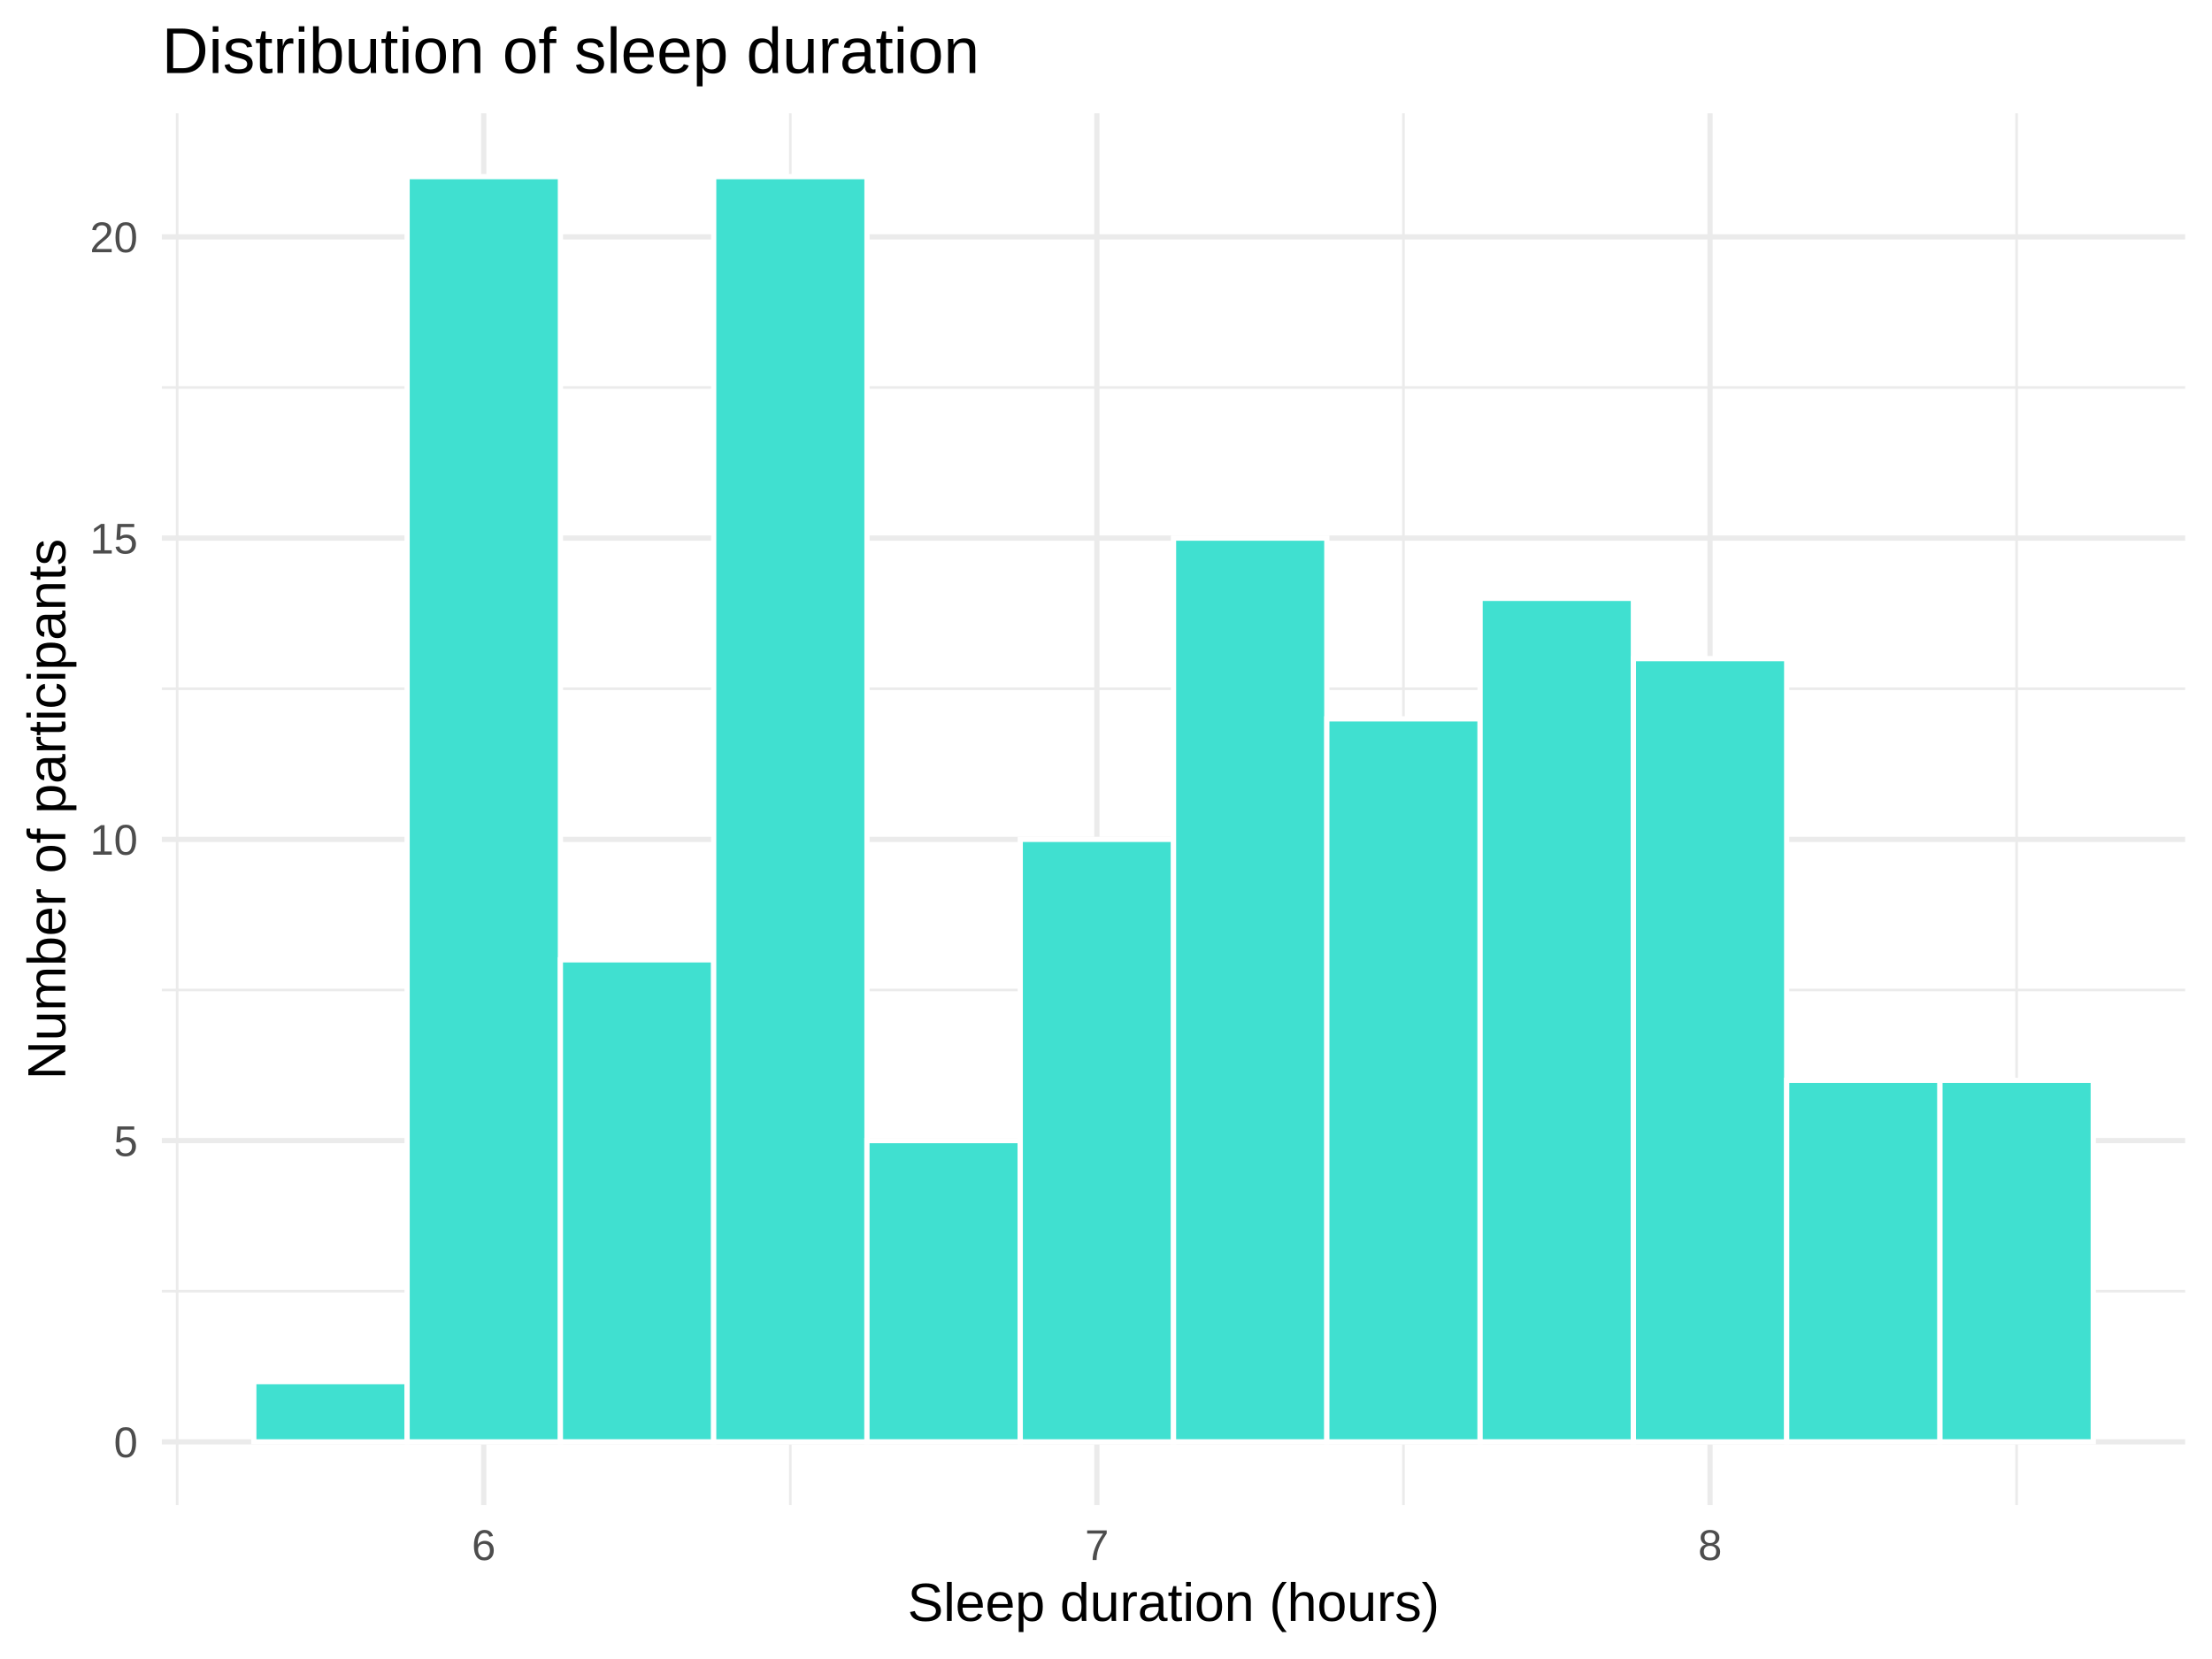
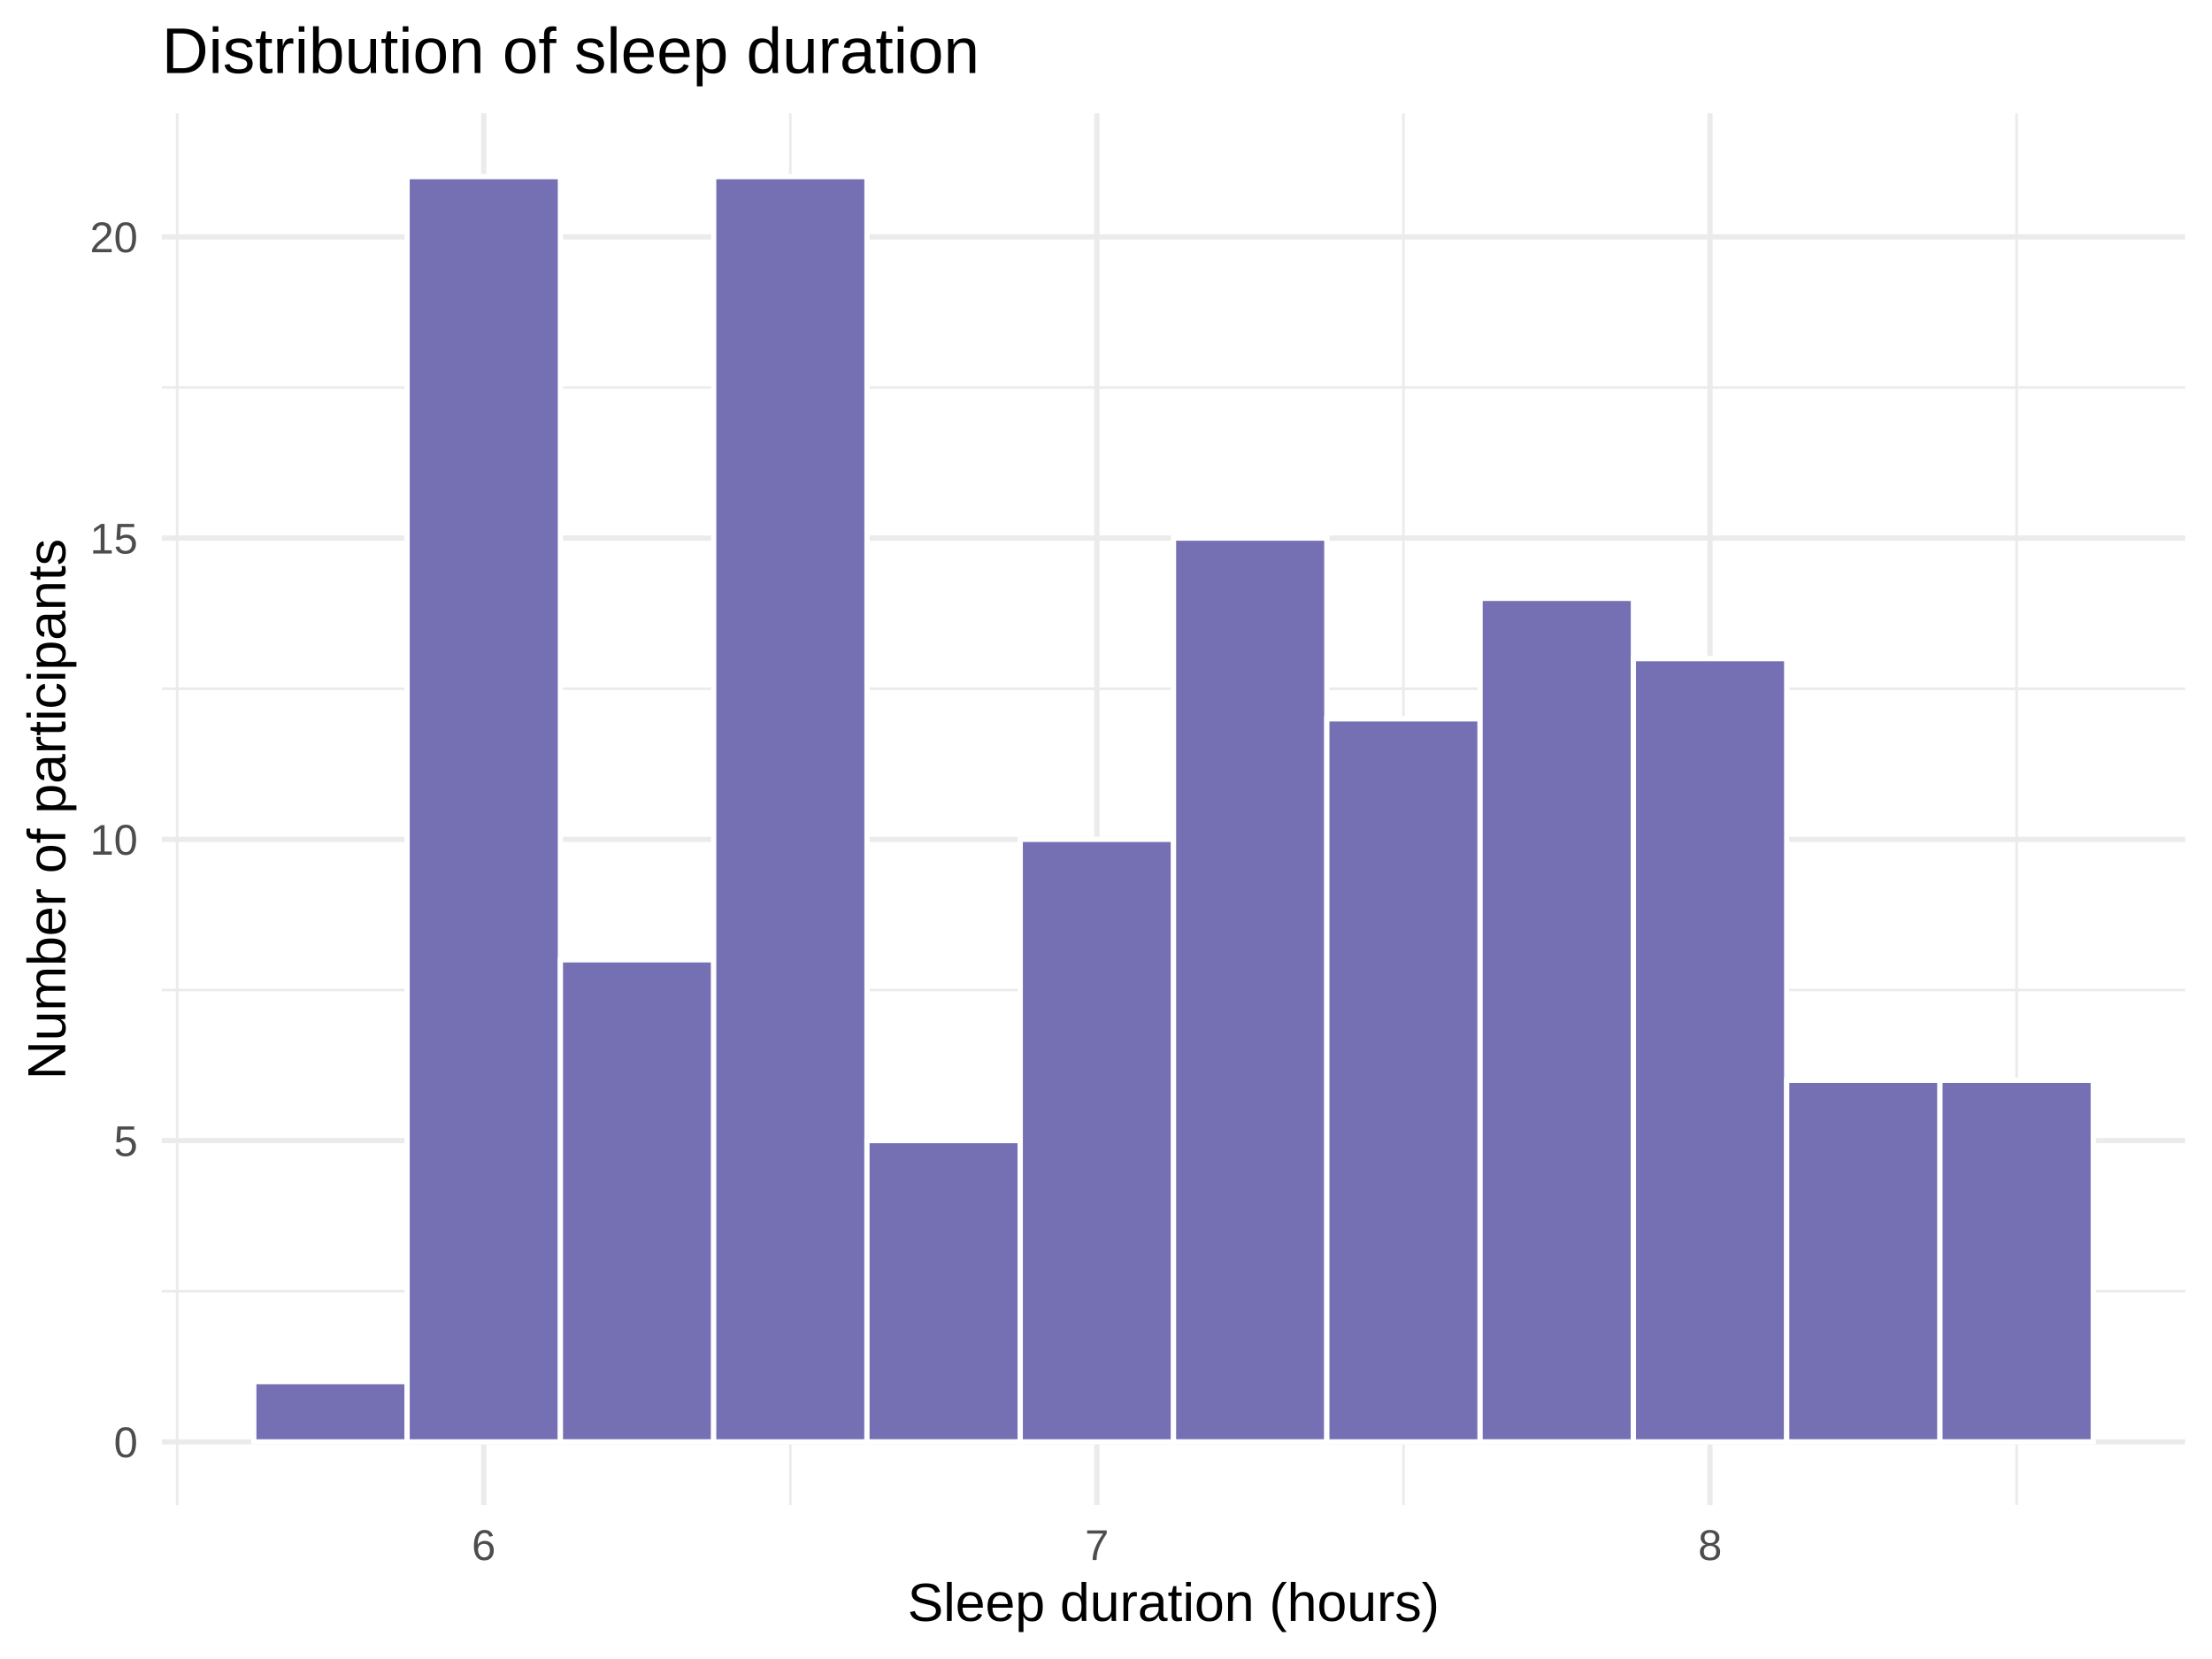
<svg xmlns="http://www.w3.org/2000/svg" width="576.00pt" height="432.00pt" viewBox="0 0 576.00 432.00">
  <g class="svglite">
    <defs>
      <style type="text/css">
    .svglite line, .svglite polyline, .svglite polygon, .svglite path, .svglite rect, .svglite circle {
      fill: none;
      stroke: #000000;
      stroke-linecap: round;
      stroke-linejoin: round;
      stroke-miterlimit: 10.00;
    }
    .svglite text {
      white-space: pre;
    }
    .svglite g.glyphgroup path {
      fill: inherit;
      stroke: none;
    }
  </style>
    </defs>
    <rect width="100%" height="100%" style="stroke: none; fill: #FFFFFF;" />
    <defs>
      <clipPath id="cpMC4wMHw1NzYuMDB8MC4wMHw0MzIuMDA=">
        <rect x="0.00" y="0.00" width="576.00" height="432.00" />
      </clipPath>
    </defs>
    <g clip-path="url(#cpMC4wMHw1NzYuMDB8MC4wMHw0MzIuMDA=)">
      <rect x="0.00" y="0.00" width="576.00" height="432.00" style="stroke-width: 1.36; stroke: none; fill: #FFFFFF;" />
    </g>
    <defs>
      <clipPath id="cpNDIuMTR8NTY5LjAzfDI5LjUxfDM5MS45Mw==">
        <rect x="42.14" y="29.51" width="526.88" height="362.41" />
      </clipPath>
    </defs>
    <g clip-path="url(#cpNDIuMTR8NTY5LjAzfDI5LjUxfDM5MS45Mw==)">
      <polyline points="42.14,336.23 569.03,336.23 " style="stroke-width: 0.68; stroke: #EBEBEB; stroke-linecap: butt;" />
      <polyline points="42.14,257.79 569.03,257.79 " style="stroke-width: 0.68; stroke: #EBEBEB; stroke-linecap: butt;" />
      <polyline points="42.14,179.34 569.03,179.34 " style="stroke-width: 0.68; stroke: #EBEBEB; stroke-linecap: butt;" />
      <polyline points="42.14,100.90 569.03,100.90 " style="stroke-width: 0.68; stroke: #EBEBEB; stroke-linecap: butt;" />
      <polyline points="46.13,391.93 46.13,29.51 " style="stroke-width: 0.68; stroke: #EBEBEB; stroke-linecap: butt;" />
      <polyline points="205.80,391.93 205.80,29.51 " style="stroke-width: 0.68; stroke: #EBEBEB; stroke-linecap: butt;" />
      <polyline points="365.46,391.93 365.46,29.51 " style="stroke-width: 0.68; stroke: #EBEBEB; stroke-linecap: butt;" />
      <polyline points="525.12,391.93 525.12,29.51 " style="stroke-width: 0.68; stroke: #EBEBEB; stroke-linecap: butt;" />
      <polyline points="42.14,375.45 569.03,375.45 " style="stroke-width: 1.36; stroke: #EBEBEB; stroke-linecap: butt;" />
      <polyline points="42.14,297.01 569.03,297.01 " style="stroke-width: 1.36; stroke: #EBEBEB; stroke-linecap: butt;" />
      <polyline points="42.14,218.57 569.03,218.57 " style="stroke-width: 1.36; stroke: #EBEBEB; stroke-linecap: butt;" />
      <polyline points="42.14,140.12 569.03,140.12 " style="stroke-width: 1.36; stroke: #EBEBEB; stroke-linecap: butt;" />
      <polyline points="42.14,61.68 569.03,61.68 " style="stroke-width: 1.36; stroke: #EBEBEB; stroke-linecap: butt;" />
      <polyline points="125.96,391.93 125.96,29.51 " style="stroke-width: 1.36; stroke: #EBEBEB; stroke-linecap: butt;" />
      <polyline points="285.63,391.93 285.63,29.51 " style="stroke-width: 1.36; stroke: #EBEBEB; stroke-linecap: butt;" />
      <polyline points="445.29,391.93 445.29,29.51 " style="stroke-width: 1.36; stroke: #EBEBEB; stroke-linecap: butt;" />
-       <rect x="66.09" y="359.77" width="39.92" height="15.69" style="stroke-width: 1.36; stroke: #FFFFFF; stroke-linecap: butt; stroke-linejoin: miter; fill: #40E0D0;" />
-       <rect x="106.01" y="45.99" width="39.92" height="329.47" style="stroke-width: 1.36; stroke: #FFFFFF; stroke-linecap: butt; stroke-linejoin: miter; fill: #40E0D0;" />
-       <rect x="145.92" y="249.94" width="39.92" height="125.51" style="stroke-width: 1.36; stroke: #FFFFFF; stroke-linecap: butt; stroke-linejoin: miter; fill: #40E0D0;" />
-       <rect x="185.84" y="45.99" width="39.92" height="329.47" style="stroke-width: 1.36; stroke: #FFFFFF; stroke-linecap: butt; stroke-linejoin: miter; fill: #40E0D0;" />
-       <rect x="225.75" y="297.01" width="39.92" height="78.44" style="stroke-width: 1.36; stroke: #FFFFFF; stroke-linecap: butt; stroke-linejoin: miter; fill: #40E0D0;" />
-       <rect x="265.67" y="218.57" width="39.92" height="156.89" style="stroke-width: 1.36; stroke: #FFFFFF; stroke-linecap: butt; stroke-linejoin: miter; fill: #40E0D0;" />
-       <rect x="305.58" y="140.12" width="39.92" height="235.33" style="stroke-width: 1.36; stroke: #FFFFFF; stroke-linecap: butt; stroke-linejoin: miter; fill: #40E0D0;" />
-       <rect x="345.50" y="187.19" width="39.92" height="188.27" style="stroke-width: 1.36; stroke: #FFFFFF; stroke-linecap: butt; stroke-linejoin: miter; fill: #40E0D0;" />
-       <rect x="385.41" y="155.81" width="39.92" height="219.64" style="stroke-width: 1.36; stroke: #FFFFFF; stroke-linecap: butt; stroke-linejoin: miter; fill: #40E0D0;" />
-       <rect x="425.33" y="171.50" width="39.92" height="203.96" style="stroke-width: 1.36; stroke: #FFFFFF; stroke-linecap: butt; stroke-linejoin: miter; fill: #40E0D0;" />
-       <rect x="465.25" y="281.32" width="39.92" height="94.13" style="stroke-width: 1.36; stroke: #FFFFFF; stroke-linecap: butt; stroke-linejoin: miter; fill: #40E0D0;" />
-       <rect x="505.16" y="281.32" width="39.92" height="94.13" style="stroke-width: 1.36; stroke: #FFFFFF; stroke-linecap: butt; stroke-linejoin: miter; fill: #40E0D0;" />
+       <rect x="66.09" y="359.77" width="39.92" height="15.69" style="stroke-width: 1.36; stroke: #FFFFFF; stroke-linecap: butt; stroke-linejoin: miter; fill: #7570B3;" />
+       <rect x="106.01" y="45.99" width="39.92" height="329.47" style="stroke-width: 1.36; stroke: #FFFFFF; stroke-linecap: butt; stroke-linejoin: miter; fill: #7570B3;" />
+       <rect x="145.92" y="249.94" width="39.92" height="125.51" style="stroke-width: 1.36; stroke: #FFFFFF; stroke-linecap: butt; stroke-linejoin: miter; fill: #7570B3;" />
+       <rect x="185.84" y="45.99" width="39.92" height="329.47" style="stroke-width: 1.36; stroke: #FFFFFF; stroke-linecap: butt; stroke-linejoin: miter; fill: #7570B3;" />
+       <rect x="225.75" y="297.01" width="39.92" height="78.44" style="stroke-width: 1.36; stroke: #FFFFFF; stroke-linecap: butt; stroke-linejoin: miter; fill: #7570B3;" />
+       <rect x="265.67" y="218.57" width="39.92" height="156.89" style="stroke-width: 1.36; stroke: #FFFFFF; stroke-linecap: butt; stroke-linejoin: miter; fill: #7570B3;" />
+       <rect x="305.58" y="140.12" width="39.92" height="235.33" style="stroke-width: 1.36; stroke: #FFFFFF; stroke-linecap: butt; stroke-linejoin: miter; fill: #7570B3;" />
+       <rect x="345.50" y="187.19" width="39.92" height="188.27" style="stroke-width: 1.36; stroke: #FFFFFF; stroke-linecap: butt; stroke-linejoin: miter; fill: #7570B3;" />
+       <rect x="385.41" y="155.81" width="39.92" height="219.64" style="stroke-width: 1.36; stroke: #FFFFFF; stroke-linecap: butt; stroke-linejoin: miter; fill: #7570B3;" />
+       <rect x="425.33" y="171.50" width="39.92" height="203.96" style="stroke-width: 1.36; stroke: #FFFFFF; stroke-linecap: butt; stroke-linejoin: miter; fill: #7570B3;" />
+       <rect x="465.25" y="281.32" width="39.92" height="94.13" style="stroke-width: 1.36; stroke: #FFFFFF; stroke-linecap: butt; stroke-linejoin: miter; fill: #7570B3;" />
+       <rect x="505.16" y="281.32" width="39.92" height="94.13" style="stroke-width: 1.36; stroke: #FFFFFF; stroke-linecap: butt; stroke-linejoin: miter; fill: #7570B3;" />
    </g>
    <g clip-path="url(#cpMC4wMHw1NzYuMDB8MC4wMHw0MzIuMDA=)">
      <text x="35.87" y="379.46" text-anchor="end" style="font-size: 11.20px;fill: #4D4D4D; font-family: &quot;Arial&quot;;" textLength="6.22px" lengthAdjust="spacingAndGlyphs">0</text>
      <text x="35.87" y="301.02" text-anchor="end" style="font-size: 11.20px;fill: #4D4D4D; font-family: &quot;Arial&quot;;" textLength="6.22px" lengthAdjust="spacingAndGlyphs">5</text>
      <text x="35.87" y="222.57" text-anchor="end" style="font-size: 11.20px;fill: #4D4D4D; font-family: &quot;Arial&quot;;" textLength="12.44px" lengthAdjust="spacingAndGlyphs">10</text>
      <text x="35.87" y="144.13" text-anchor="end" style="font-size: 11.20px;fill: #4D4D4D; font-family: &quot;Arial&quot;;" textLength="12.44px" lengthAdjust="spacingAndGlyphs">15</text>
      <text x="35.87" y="65.68" text-anchor="end" style="font-size: 11.20px;fill: #4D4D4D; font-family: &quot;Arial&quot;;" textLength="12.44px" lengthAdjust="spacingAndGlyphs">20</text>
      <text x="125.96" y="406.22" text-anchor="middle" style="font-size: 11.20px;fill: #4D4D4D; font-family: &quot;Arial&quot;;" textLength="6.22px" lengthAdjust="spacingAndGlyphs">6</text>
      <text x="285.63" y="406.22" text-anchor="middle" style="font-size: 11.20px;fill: #4D4D4D; font-family: &quot;Arial&quot;;" textLength="6.22px" lengthAdjust="spacingAndGlyphs">7</text>
      <text x="445.29" y="406.22" text-anchor="middle" style="font-size: 11.20px;fill: #4D4D4D; font-family: &quot;Arial&quot;;" textLength="6.22px" lengthAdjust="spacingAndGlyphs">8</text>
      <text x="305.58" y="422.08" text-anchor="middle" style="font-size: 14.00px; font-family: &quot;Arial&quot;;" textLength="138.45px" lengthAdjust="spacingAndGlyphs">Sleep duration (hours)</text>
      <text transform="translate(17.00,210.72) rotate(-90)" text-anchor="middle" style="font-size: 14.00px; font-family: &quot;Arial&quot;;" textLength="140.78px" lengthAdjust="spacingAndGlyphs">Number of participants</text>
      <text x="42.14" y="19.01" style="font-size: 16.80px; font-family: &quot;Arial&quot;;" textLength="212.97px" lengthAdjust="spacingAndGlyphs">Distribution of sleep duration</text>
    </g>
  </g>
</svg>
